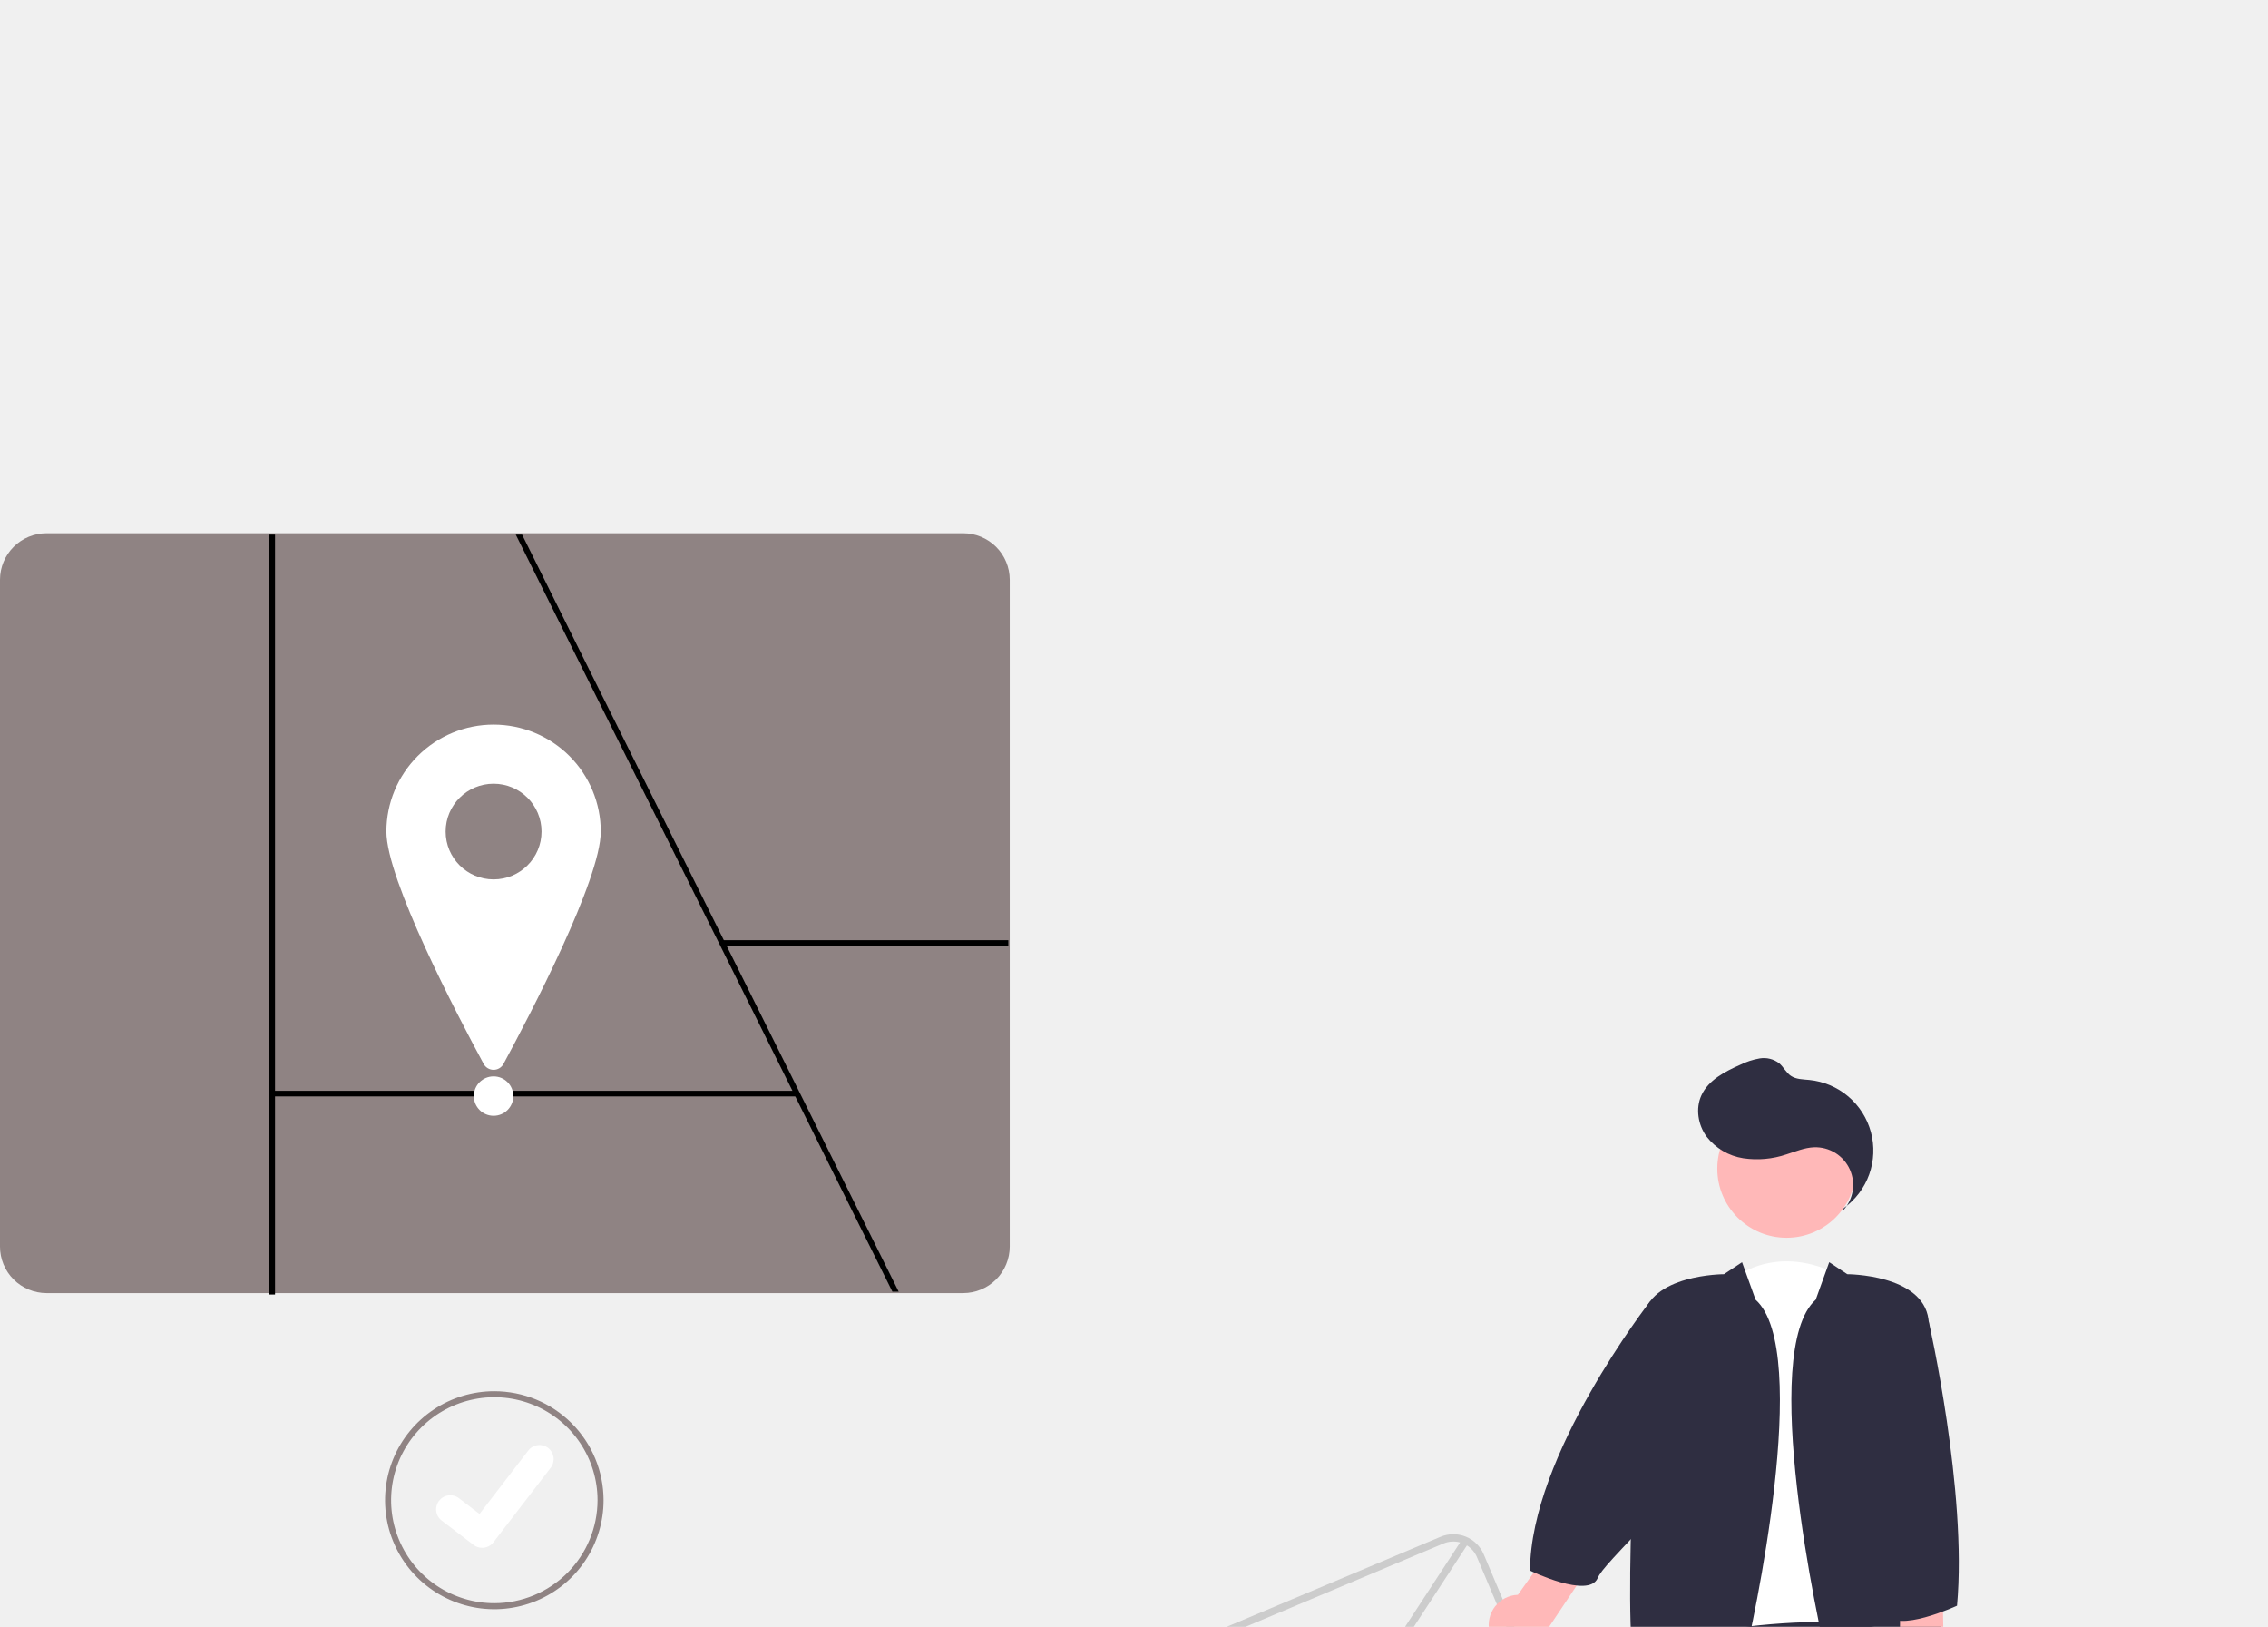
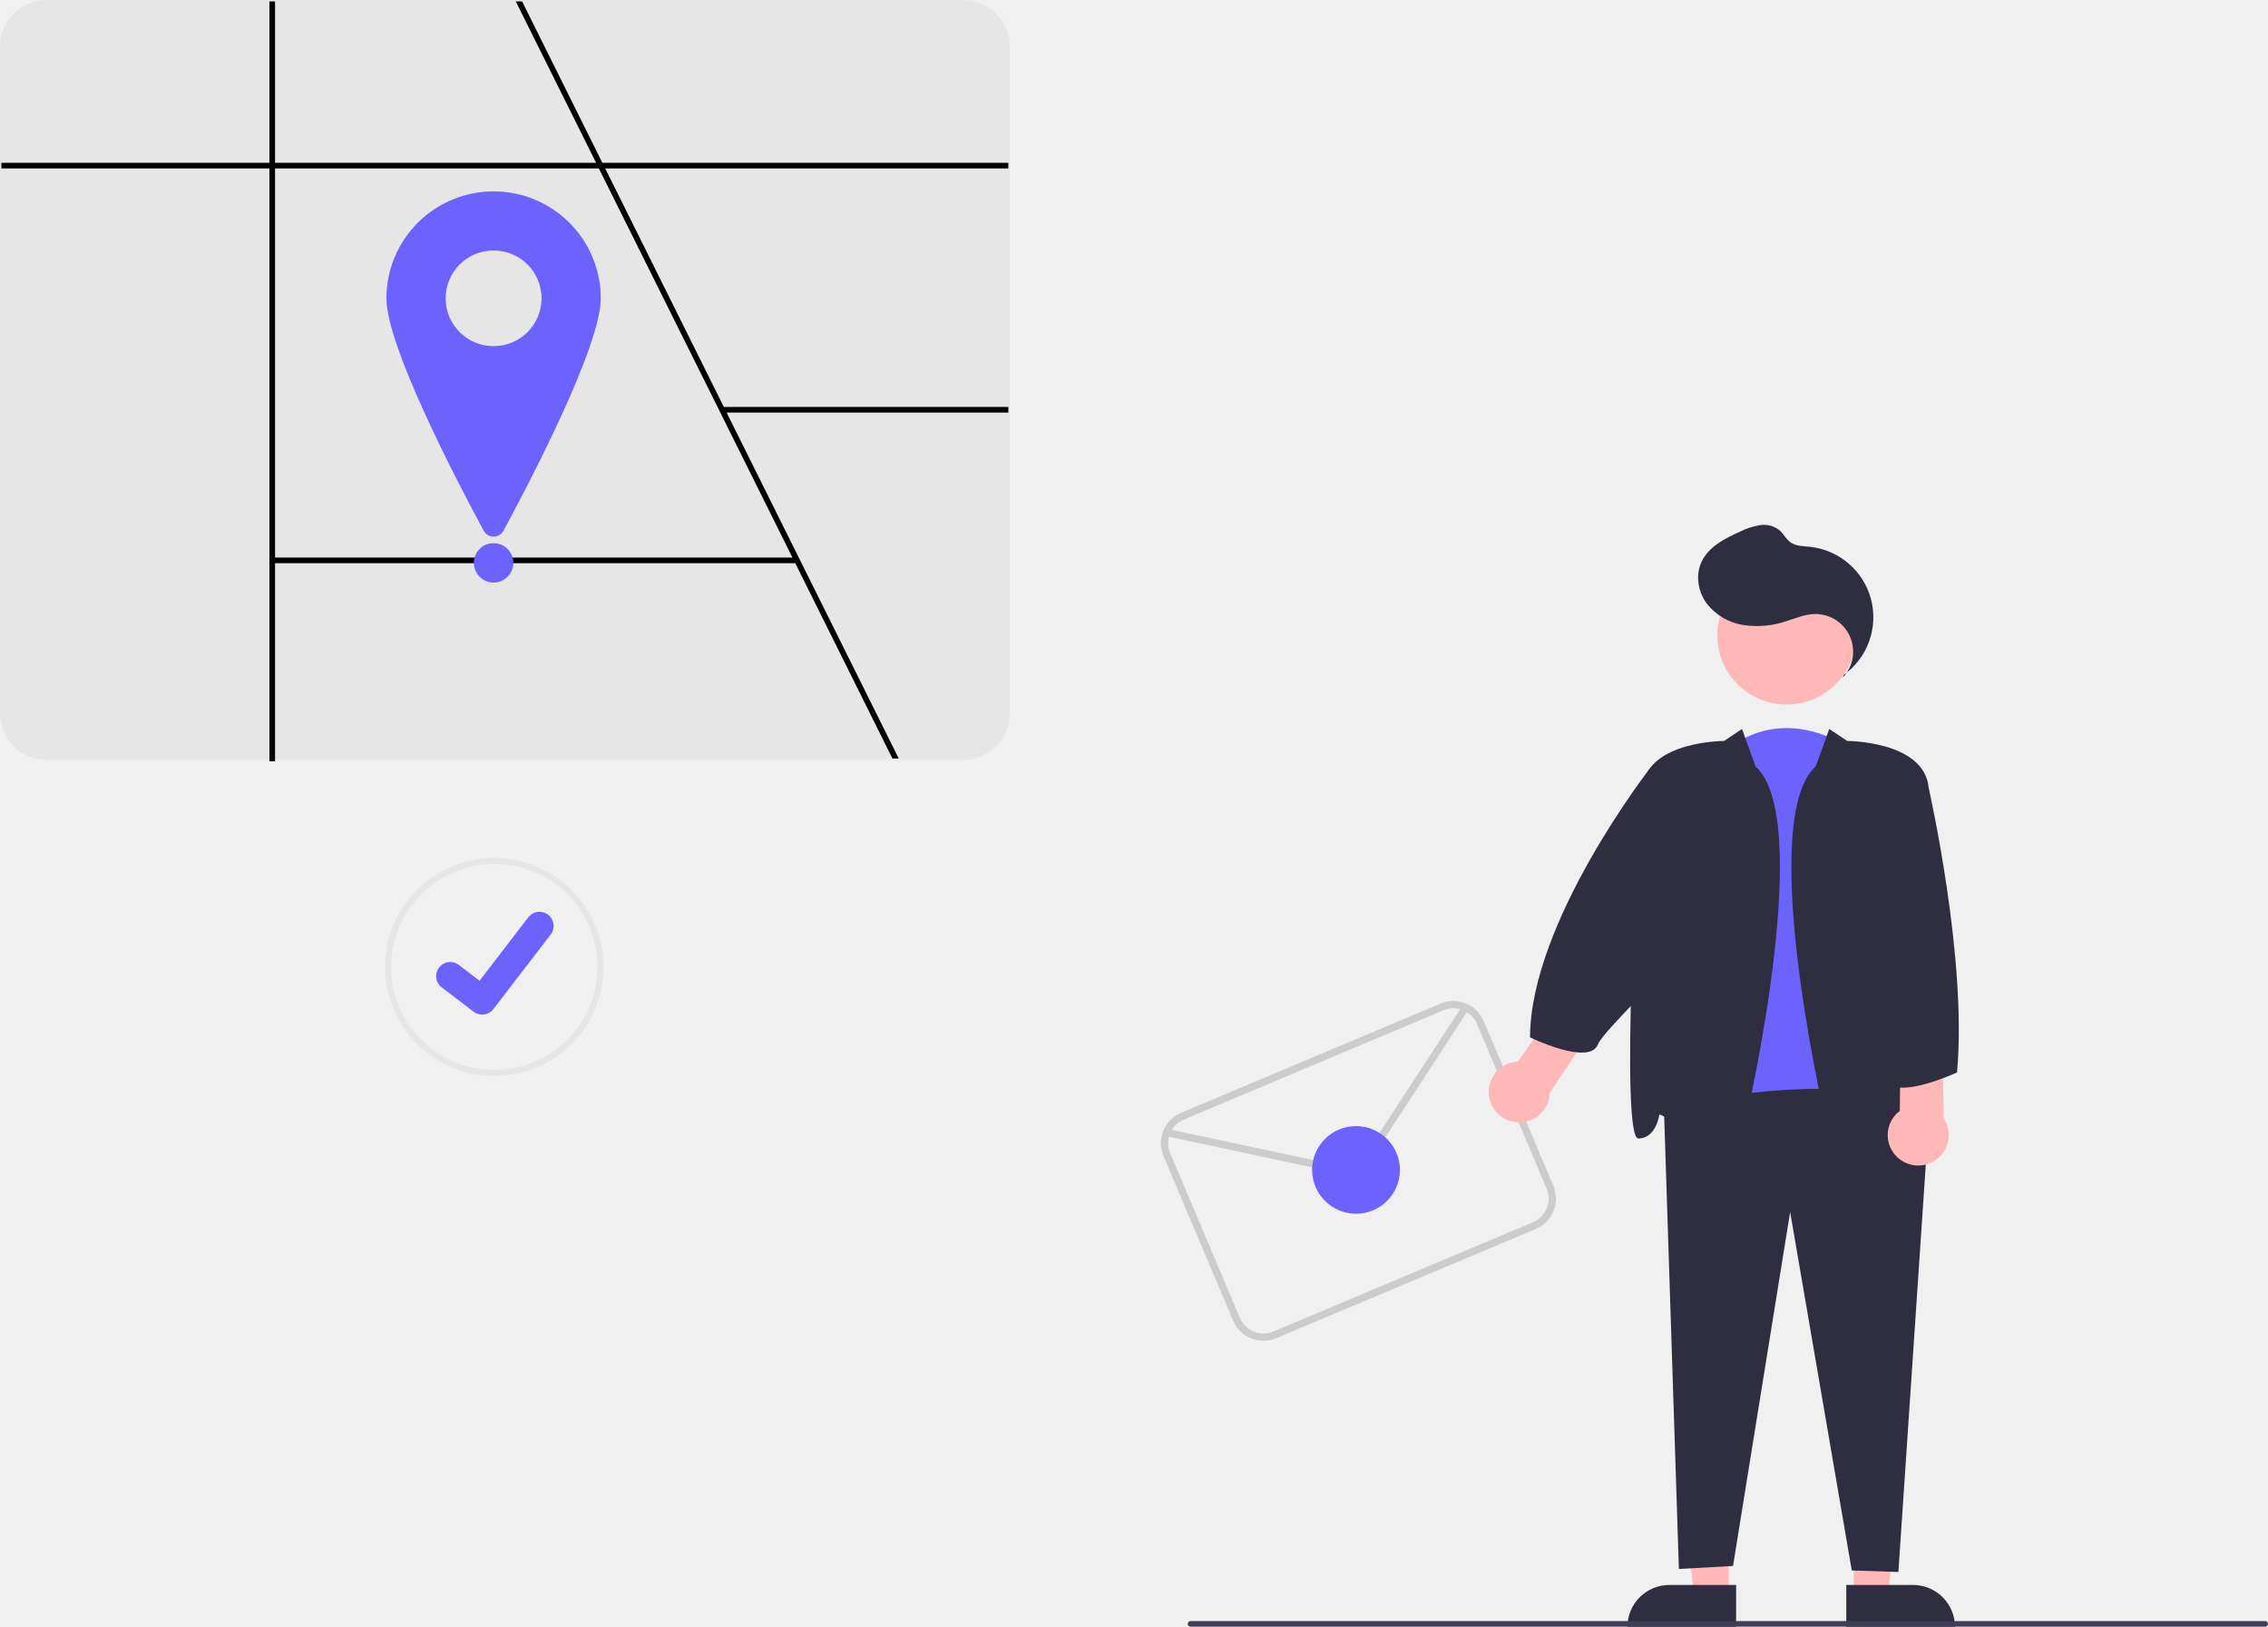
<svg xmlns="http://www.w3.org/2000/svg" width="251" height="180" viewBox="0 0 251 180" fill="none">
-   <g clip-path="url(#clip0)">
-     <path d="M106.597 143.074H5.15C3.785 143.072 2.476 142.53 1.51 141.567C0.545 140.604 0.002 139.298 0 137.936V64.138C0.002 62.776 0.545 61.47 1.51 60.507C2.476 59.543 3.785 59.002 5.15 59H106.597C107.963 59.002 109.272 59.543 110.238 60.507C111.203 61.47 111.746 62.776 111.748 64.138V137.936C111.746 139.298 111.203 140.604 110.238 141.567C109.272 142.53 107.963 143.072 106.597 143.074Z" fill="#8F8383" />
-     <path d="M99.459 142.918H98.763L88.013 121.314L87.7 120.692L79.75 104.711L66.278 77.636L65.969 77.014L57.082 59.156H57.781L66.665 77.014L66.977 77.636L80.106 104.023L80.415 104.646L88.362 120.614L99.459 142.918Z" fill="black" />
-     <path d="M111.592 104.025H79.884V104.647H111.592V104.025Z" fill="black" />
-     <path d="M30.439 59.156H29.815V143.23H30.439V59.156Z" fill="black" />
-     <path d="M88.205 120.691H30.127V121.313H88.205V120.691Z" fill="black" />
-     <path d="M66.487 92.007C66.487 97.314 58.662 112.282 55.723 117.717C55.616 117.914 55.458 118.08 55.264 118.195C55.071 118.31 54.85 118.371 54.625 118.371C54.4 118.371 54.179 118.31 53.986 118.195C53.792 118.08 53.634 117.914 53.527 117.717C50.589 112.282 42.764 97.314 42.764 92.007C42.764 88.868 44.013 85.859 46.238 83.64C48.462 81.421 51.479 80.174 54.625 80.174C57.771 80.174 60.788 81.421 63.013 83.64C65.237 85.859 66.487 88.868 66.487 92.007Z" fill="white" />
-     <path d="M54.625 97.3C57.556 97.3 59.932 94.93 59.932 92.007C59.932 89.083 57.556 86.713 54.625 86.713C51.695 86.713 49.319 89.083 49.319 92.007C49.319 94.93 51.695 97.3 54.625 97.3Z" fill="#8F8383" />
-     <path d="M54.625 123.457C55.832 123.457 56.81 122.481 56.81 121.277C56.81 120.073 55.832 119.097 54.625 119.097C53.419 119.097 52.44 120.073 52.44 121.277C52.44 122.481 53.419 123.457 54.625 123.457Z" fill="white" />
-     <path d="M54.71 153.929C52.318 153.928 49.98 154.636 47.992 155.961C46.003 157.286 44.453 159.17 43.538 161.374C42.623 163.578 42.383 166.003 42.849 168.343C43.316 170.683 44.468 172.832 46.158 174.519C47.85 176.206 50.004 177.355 52.35 177.82C54.695 178.285 57.126 178.046 59.336 177.133C61.545 176.22 63.434 174.674 64.762 172.69C66.091 170.706 66.799 168.374 66.799 165.989C66.795 162.791 65.52 159.726 63.254 157.465C60.988 155.204 57.915 153.932 54.71 153.929ZM54.71 177.385C52.45 177.386 50.242 176.718 48.363 175.466C46.484 174.214 45.02 172.434 44.155 170.352C43.29 168.27 43.064 165.979 43.504 163.769C43.945 161.558 45.032 159.528 46.63 157.934C48.227 156.34 50.262 155.254 52.478 154.814C54.694 154.374 56.991 154.6 59.078 155.462C61.165 156.324 62.95 157.784 64.205 159.658C65.46 161.532 66.131 163.735 66.131 165.989C66.127 169.01 64.923 171.906 62.782 174.042C60.641 176.179 57.738 177.381 54.71 177.385V177.385Z" fill="#8F8383" />
-     <path d="M60.659 160.206C60.329 159.954 59.913 159.843 59.501 159.898C59.09 159.952 58.717 160.167 58.464 160.496L53.07 167.511L50.789 165.767C50.626 165.642 50.439 165.55 50.24 165.496C50.041 165.443 49.834 165.429 49.63 165.456C49.426 165.482 49.229 165.549 49.05 165.652C48.872 165.754 48.716 165.891 48.59 166.054C48.465 166.217 48.373 166.403 48.32 166.602C48.267 166.8 48.254 167.007 48.281 167.211C48.309 167.415 48.376 167.611 48.48 167.788C48.583 167.966 48.721 168.122 48.885 168.246L52.409 170.936L52.424 170.949C52.694 171.151 53.023 171.261 53.361 171.26C53.601 171.26 53.839 171.205 54.055 171.1C54.27 170.994 54.459 170.84 54.606 170.65L60.949 162.395C61.201 162.066 61.312 161.651 61.258 161.241C61.203 160.83 60.988 160.458 60.659 160.206Z" fill="white" />
-     <path d="M171.914 190.211L168.902 183.087L166.317 176.974L164.204 171.974C163.827 171.086 163.113 170.383 162.218 170.02C161.322 169.657 160.319 169.663 159.428 170.037L130.699 182.128C129.811 182.506 129.109 183.218 128.745 184.11C128.382 185.001 128.386 186 128.757 186.889L136.47 205.127C136.656 205.566 136.927 205.966 137.267 206.301C137.608 206.636 138.011 206.902 138.454 207.081C138.897 207.261 139.372 207.352 139.85 207.349C140.329 207.346 140.802 207.249 141.243 207.063L169.973 194.976C170.863 194.6 171.567 193.887 171.931 192.994C172.295 192.101 172.289 191.1 171.914 190.211ZM169.657 194.231L140.931 206.319C140.238 206.611 139.458 206.616 138.761 206.334C138.065 206.052 137.509 205.506 137.216 204.815L129.503 186.577C129.262 186.007 129.217 185.373 129.375 184.775C129.442 184.507 129.549 184.25 129.693 184.015C130.002 183.504 130.464 183.104 131.014 182.872L159.743 170.784C160.328 170.537 160.979 170.495 161.591 170.663C161.858 170.734 162.111 170.845 162.344 170.993C162.84 171.299 163.229 171.751 163.455 172.288L165.665 177.516V177.519L168.059 183.177L171.168 190.526C171.46 191.217 171.465 191.996 171.182 192.691C170.898 193.385 170.35 193.94 169.657 194.231L169.657 194.231Z" fill="#CCCCCC" />
-     <path d="M150.112 188.451C149.345 188.776 148.496 188.857 147.681 188.685L129.014 184.697L129.183 183.907L147.851 187.895C148.495 188.03 149.165 187.968 149.773 187.718C150.382 187.467 150.901 187.04 151.262 186.491L161.87 170.238L162.549 170.679L151.941 186.932C151.497 187.609 150.86 188.138 150.112 188.451Z" fill="#CCCCCC" />
-     <path d="M203.606 141.149C203.606 141.149 197.284 137.166 191.295 141.813L187.302 183.304C187.302 183.304 202.275 194.922 205.935 183.968L203.606 141.149Z" fill="white" />
-     <path d="M213.422 183.47L210.094 232.928L204.937 232.762L198.116 193.096L191.794 232.264L185.804 232.596L184.141 181.479C184.141 181.479 209.429 175.836 213.422 183.47Z" fill="#2F2E41" />
-     <path d="M197.721 136.951C201.955 136.951 205.387 133.527 205.387 129.303C205.387 125.079 201.955 121.655 197.721 121.655C193.487 121.655 190.054 125.079 190.054 129.303C190.054 133.527 193.487 136.951 197.721 136.951Z" fill="#FFB8B8" />
-     <path d="M202.441 139.656L204.438 140.983C204.438 140.983 212.756 140.983 213.422 145.962C214.087 150.941 215.917 184.964 213.921 184.964C211.924 184.964 211.592 182.309 211.592 182.309C211.592 182.309 210.261 182.641 207.599 185.296C204.937 187.951 203.273 187.951 202.275 183.968C201.277 179.985 194.622 149.448 200.944 143.805L202.441 139.656Z" fill="#2F2E41" />
-     <path d="M192.792 139.656L190.795 140.983C190.795 140.983 182.477 140.983 181.811 145.962C181.146 150.941 179.316 184.964 181.312 184.964C183.308 184.964 183.641 182.309 183.641 182.309C183.641 182.309 184.972 182.641 187.634 185.296C190.296 187.951 191.96 187.951 192.958 183.968C193.956 179.985 200.611 149.448 194.289 143.805L192.792 139.656Z" fill="#2F2E41" />
-     <path d="M203.941 133.966C204.511 133.367 204.889 132.613 205.028 131.798C205.167 130.984 205.059 130.147 204.72 129.394C204.38 128.641 203.824 128.005 203.121 127.568C202.419 127.131 201.602 126.913 200.774 126.94C199.714 126.976 198.715 127.408 197.703 127.726C196.17 128.246 194.534 128.393 192.932 128.155C191.321 127.905 189.867 127.049 188.869 125.761C187.921 124.461 187.625 122.657 188.295 121.194C189.069 119.506 190.876 118.575 192.576 117.819C193.261 117.477 193.994 117.237 194.749 117.107C195.128 117.044 195.515 117.06 195.887 117.153C196.259 117.247 196.608 117.416 196.911 117.65C197.389 118.06 197.669 118.676 198.189 119.032C198.774 119.431 199.534 119.421 200.24 119.491C201.829 119.65 203.333 120.288 204.55 121.32C205.768 122.352 206.642 123.729 207.055 125.269C207.469 126.808 207.403 128.436 206.866 129.938C206.329 131.439 205.347 132.741 204.05 133.672L203.941 133.966Z" fill="#2F2E41" />
-     <path d="M164.83 180.506C164.726 180.028 164.729 179.533 164.837 179.056C164.946 178.579 165.158 178.132 165.459 177.746C165.76 177.36 166.141 177.044 166.578 176.821C167.014 176.598 167.494 176.473 167.984 176.455L173.078 169.298L176.361 172.634L171.499 179.914C171.475 180.737 171.149 181.523 170.583 182.122C170.017 182.721 169.25 183.092 168.428 183.165C167.606 183.238 166.786 183.008 166.123 182.518C165.459 182.028 164.999 181.312 164.83 180.506Z" fill="#FFB8B8" />
-     <path d="M209.977 187.039C209.619 186.706 209.338 186.298 209.154 185.845C208.971 185.391 208.889 184.903 208.915 184.415C208.941 183.926 209.075 183.45 209.305 183.018C209.536 182.587 209.859 182.211 210.251 181.917L210.341 173.14L214.945 174.012L215.116 182.757C215.567 183.447 215.749 184.278 215.626 185.092C215.504 185.906 215.087 186.648 214.453 187.175C213.82 187.703 213.014 187.981 212.189 187.956C211.365 187.931 210.577 187.605 209.977 187.039Z" fill="#FFB8B8" />
-     <path d="M184.286 166.309L182.976 145.465L182.605 144.008C182.605 144.008 169.36 160.998 169.329 173.78C169.329 173.78 175.818 176.933 176.816 174.609C177.208 173.697 178.547 172.344 184.286 166.309Z" fill="#2F2E41" />
-     <path d="M212.257 145.465L213.454 146.221C213.454 146.221 217.742 165.046 216.583 177.662C216.583 177.662 209.762 180.815 208.763 178.492C207.765 176.168 212.257 145.465 212.257 145.465Z" fill="#2F2E41" />
-   </g>
-   <defs>
-     <clipPath id="clip0">
-       <rect width="251" height="180" fill="white" />
-     </clipPath>
-   </defs>
+   <path d="M106.597 84.074H5.15C3.785 84.072 2.476 83.531 1.51 82.567C0.545 81.604 0.002 80.298 0 78.936V5.138C0.002 3.776 0.545 2.47 1.51 1.507C2.476 0.543 3.785 0.002 5.15 0H106.597C107.963 0.002 109.272 0.543 110.238 1.507C111.203 2.47 111.746 3.776 111.748 5.138V78.936C111.746 80.298 111.203 81.604 110.238 82.567C109.272 83.531 107.963 84.072 106.597 84.074Z" fill="#E6E6E6" />
+   <path d="M99.459 83.918H98.763L88.013 62.314L87.7 61.691L79.75 45.711L66.278 18.636L65.969 18.014L57.082 0.156H57.781L66.665 18.014L66.977 18.636L80.106 45.023L80.415 45.646L88.362 61.614L99.459 83.918Z" fill="black" />
+   <path d="M111.592 18.015H0.156V18.638H111.592V18.015Z" fill="black" />
+   <path d="M111.592 45.025H79.884V45.647H111.592V45.025Z" fill="black" />
+   <path d="M30.439 0.156H29.814V84.23H30.439V0.156Z" fill="black" />
+   <path d="M88.205 61.691H30.127V62.313H88.205V61.691Z" fill="black" />
+   <path d="M66.487 33.007C66.487 38.315 58.662 53.282 55.723 58.717C55.616 58.914 55.458 59.08 55.264 59.195C55.071 59.31 54.85 59.371 54.625 59.371C54.4 59.371 54.179 59.31 53.986 59.195C53.792 59.08 53.634 58.914 53.527 58.717C50.589 53.282 42.764 38.315 42.764 33.007C42.764 29.869 44.013 26.859 46.238 24.64C48.462 22.421 51.479 21.174 54.625 21.174C57.771 21.174 60.788 22.421 63.013 24.64C65.237 26.859 66.487 29.869 66.487 33.007Z" fill="#6C63FF" />
+   <path d="M54.626 38.3C57.556 38.3 59.932 35.93 59.932 33.007C59.932 30.083 57.556 27.713 54.626 27.713C51.695 27.713 49.319 30.083 49.319 33.007C49.319 35.93 51.695 38.3 54.626 38.3Z" fill="#E6E6E6" />
+   <path d="M54.625 64.457C55.832 64.457 56.81 63.481 56.81 62.277C56.81 61.073 55.832 60.097 54.625 60.097C53.419 60.097 52.44 61.073 52.44 62.277C52.44 63.481 53.419 64.457 54.625 64.457Z" fill="#6C63FF" />
+   <path d="M54.71 94.929C52.318 94.928 49.98 95.636 47.992 96.961C46.003 98.286 44.453 100.17 43.538 102.374C42.623 104.578 42.383 107.003 42.849 109.343C43.316 111.683 44.468 113.832 46.158 115.519C47.85 117.206 50.004 118.355 52.35 118.82C54.695 119.285 57.126 119.046 59.336 118.133C61.545 117.22 63.434 115.674 64.762 113.69C66.091 111.706 66.799 109.374 66.799 106.989C66.795 103.791 65.52 100.726 63.254 98.465C60.988 96.204 57.915 94.932 54.71 94.929ZM54.71 118.385C52.45 118.386 50.242 117.718 48.363 116.466C46.484 115.214 45.02 113.434 44.155 111.352C43.29 109.27 43.064 106.979 43.504 104.769C43.945 102.558 45.032 100.528 46.63 98.934C48.227 97.34 50.262 96.254 52.478 95.814C54.694 95.374 56.991 95.6 59.078 96.462C61.165 97.324 62.95 98.784 64.205 100.658C65.46 102.532 66.131 104.735 66.131 106.989C66.127 110.01 64.923 112.906 62.782 115.042C60.641 117.179 57.738 118.381 54.71 118.385V118.385Z" fill="#E6E6E6" />
+   <path d="M60.659 101.206C60.329 100.955 59.913 100.844 59.501 100.898C59.09 100.952 58.717 101.167 58.464 101.496L53.07 108.511L50.789 106.768C50.626 106.642 50.439 106.55 50.24 106.497C50.041 106.443 49.834 106.429 49.63 106.456C49.426 106.482 49.229 106.549 49.05 106.652C48.872 106.754 48.716 106.891 48.59 107.054C48.465 107.217 48.373 107.403 48.32 107.602C48.267 107.8 48.254 108.007 48.281 108.211C48.309 108.415 48.376 108.611 48.48 108.789C48.583 108.966 48.721 109.122 48.885 109.246L52.409 111.937L52.424 111.949C52.694 112.151 53.023 112.261 53.361 112.26C53.601 112.26 53.839 112.206 54.055 112.1C54.27 111.994 54.459 111.84 54.606 111.65L60.949 103.395C61.201 103.067 61.312 102.651 61.258 102.241C61.203 101.83 60.988 101.458 60.659 101.206Z" fill="#6C63FF" />
+   <path d="M171.914 131.211L168.902 124.087L166.317 117.974L164.204 112.974C163.827 112.086 163.113 111.383 162.218 111.02C161.322 110.657 160.319 110.663 159.428 111.037L130.699 123.128C129.811 123.506 129.109 124.218 128.745 125.11C128.382 126.001 128.386 127 128.757 127.889L136.47 146.127C136.656 146.566 136.927 146.966 137.267 147.301C137.608 147.636 138.011 147.902 138.454 148.081C138.897 148.261 139.372 148.352 139.85 148.349C140.329 148.346 140.802 148.249 141.243 148.063L169.973 135.976C170.863 135.6 171.567 134.887 171.931 133.994C172.295 133.101 172.289 132.1 171.914 131.211ZM169.657 135.231L140.931 147.319C140.238 147.611 139.458 147.616 138.761 147.334C138.065 147.052 137.509 146.506 137.216 145.815L129.503 127.577C129.262 127.007 129.217 126.373 129.375 125.775C129.442 125.507 129.549 125.25 129.693 125.015C130.002 124.504 130.464 124.104 131.014 123.872L159.743 111.784C160.328 111.537 160.979 111.495 161.591 111.663C161.858 111.734 162.111 111.845 162.344 111.993C162.84 112.299 163.229 112.751 163.455 113.288L165.665 118.516V118.519L168.059 124.177L171.168 131.526C171.46 132.217 171.465 132.996 171.182 133.691C170.898 134.385 170.35 134.94 169.657 135.231L169.657 135.231Z" fill="#CCCCCC" />
+   <path d="M150.112 129.451C149.345 129.776 148.496 129.857 147.681 129.685L129.014 125.697L129.183 124.907L147.851 128.895C148.495 129.03 149.165 128.968 149.773 128.718C150.382 128.467 150.901 128.04 151.262 127.491L161.87 111.237L162.549 111.678L151.941 127.932C151.497 128.609 150.86 129.138 150.112 129.451Z" fill="#CCCCCC" />
+   <path d="M150.07 134.291C152.754 134.291 154.93 132.121 154.93 129.444C154.93 126.767 152.754 124.596 150.07 124.596C147.387 124.596 145.211 126.767 145.211 129.444C145.211 132.121 147.387 134.291 150.07 134.291Z" fill="#6C63FF" />
+   <path d="M203.606 82.15C203.606 82.15 197.284 78.166 191.295 82.813L187.302 124.305C187.302 124.305 202.275 135.922 205.935 124.968L203.606 82.15Z" fill="#6C63FF" />
+   <path d="M205.149 176.455H208.976L210.25 161.784L205.148 161.73L205.149 176.455Z" fill="#FFB8B8" />
+   <path d="M216.356 179.999L204.329 180L204.329 175.364L211.709 175.364C212.942 175.364 214.124 175.852 214.995 176.722C215.867 177.591 216.356 178.77 216.356 179.999Z" fill="#2F2E41" />
+   <path d="M191.318 176.455H187.491L185.67 161.73H191.318L191.318 176.455Z" fill="#FFB8B8" />
+   <path d="M184.757 175.364H192.137V180H180.11C180.11 178.77 180.6 177.591 181.471 176.722C182.343 175.853 183.525 175.364 184.757 175.364Z" fill="#2F2E41" />
+   <path d="M213.422 124.47L210.094 173.928L204.937 173.762L198.116 134.096L191.794 173.264L185.804 173.596L184.141 122.479C184.141 122.479 209.429 116.836 213.422 124.47Z" fill="#2F2E41" />
+   <path d="M197.72 77.951C201.954 77.951 205.387 74.527 205.387 70.303C205.387 66.079 201.954 62.655 197.72 62.655C193.486 62.655 190.054 66.079 190.054 70.303C190.054 74.527 193.486 77.951 197.72 77.951Z" fill="#FFB8B8" />
+   <path d="M202.441 80.656L204.438 81.984C204.438 81.984 212.756 81.984 213.422 86.962C214.087 91.941 215.917 125.964 213.921 125.964C211.924 125.964 211.592 123.309 211.592 123.309C211.592 123.309 210.261 123.641 207.599 126.296C204.937 128.951 203.273 128.951 202.275 124.968C201.277 120.985 194.622 90.448 200.944 84.805L202.441 80.656Z" fill="#2F2E41" />
+   <path d="M192.792 80.656L190.795 81.984C190.795 81.984 182.477 81.984 181.811 86.962C181.146 91.941 179.316 125.964 181.312 125.964C183.308 125.964 183.641 123.309 183.641 123.309C183.641 123.309 184.972 123.641 187.634 126.296C190.296 128.951 191.96 128.951 192.958 124.968C193.956 120.985 200.611 90.448 194.289 84.805L192.792 80.656Z" fill="#2F2E41" />
+   <path d="M203.942 74.966C204.511 74.367 204.89 73.612 205.028 72.798C205.167 71.984 205.06 71.147 204.72 70.394C204.381 69.641 203.824 69.005 203.122 68.568C202.419 68.131 201.602 67.913 200.775 67.94C199.715 67.976 198.716 68.408 197.704 68.726C196.171 69.246 194.535 69.393 192.933 69.155C191.321 68.905 189.867 68.048 188.87 66.761C187.921 65.461 187.626 63.657 188.296 62.194C189.069 60.505 190.876 59.575 192.576 58.819C193.262 58.477 193.994 58.236 194.75 58.106C195.128 58.044 195.515 58.06 195.887 58.153C196.259 58.247 196.608 58.416 196.912 58.65C197.389 59.06 197.669 59.676 198.189 60.031C198.774 60.431 199.534 60.421 200.24 60.491C201.83 60.65 203.333 61.288 204.551 62.32C205.768 63.352 206.642 64.729 207.056 66.268C207.469 67.808 207.403 69.436 206.867 70.937C206.33 72.439 205.348 73.741 204.051 74.672L203.942 74.966Z" fill="#2F2E41" />
+   <path d="M164.83 121.506C164.726 121.028 164.729 120.533 164.837 120.056C164.946 119.579 165.158 119.132 165.459 118.746C165.76 118.36 166.141 118.044 166.578 117.821C167.014 117.598 167.494 117.473 167.984 117.455L173.078 110.298L176.361 113.634L171.499 120.914C171.475 121.737 171.149 122.523 170.583 123.122C170.017 123.721 169.25 124.092 168.428 124.165C167.606 124.238 166.786 124.008 166.123 123.518C165.459 123.028 164.999 122.312 164.83 121.506Z" fill="#FFB8B8" />
+   <path d="M209.978 128.039C209.619 127.706 209.338 127.298 209.155 126.845C208.971 126.391 208.89 125.903 208.916 125.415C208.942 124.926 209.075 124.45 209.306 124.018C209.537 123.587 209.859 123.211 210.251 122.917L210.342 114.14L214.946 115.012L215.117 123.757C215.568 124.447 215.749 125.278 215.627 126.092C215.505 126.906 215.087 127.648 214.454 128.175C213.82 128.703 213.015 128.981 212.19 128.956C211.365 128.931 210.578 128.605 209.978 128.039Z" fill="#FFB8B8" />
+   <path d="M184.286 107.309L182.976 86.465L182.605 85.008C182.605 85.008 169.36 101.998 169.329 114.78C169.329 114.78 175.818 117.933 176.816 115.609C177.208 114.697 178.547 113.344 184.286 107.309Z" fill="#2F2E41" />
+   <path d="M212.258 86.465L213.455 87.221C213.455 87.221 217.743 106.046 216.583 118.662C216.583 118.662 209.762 121.815 208.764 119.491C207.766 117.168 212.258 86.465 212.258 86.465Z" fill="#2F2E41" />
+   <path d="M250.687 179.98H131.76C131.678 179.98 131.598 179.948 131.54 179.889C131.481 179.831 131.448 179.752 131.448 179.669C131.448 179.586 131.481 179.507 131.54 179.449C131.598 179.39 131.678 179.358 131.76 179.358H250.687C250.77 179.358 250.85 179.39 250.908 179.449C250.967 179.507 251 179.586 251 179.669C251 179.752 250.967 179.831 250.908 179.889C250.85 179.948 250.77 179.98 250.687 179.98Z" fill="#3F3D56" />
</svg>
